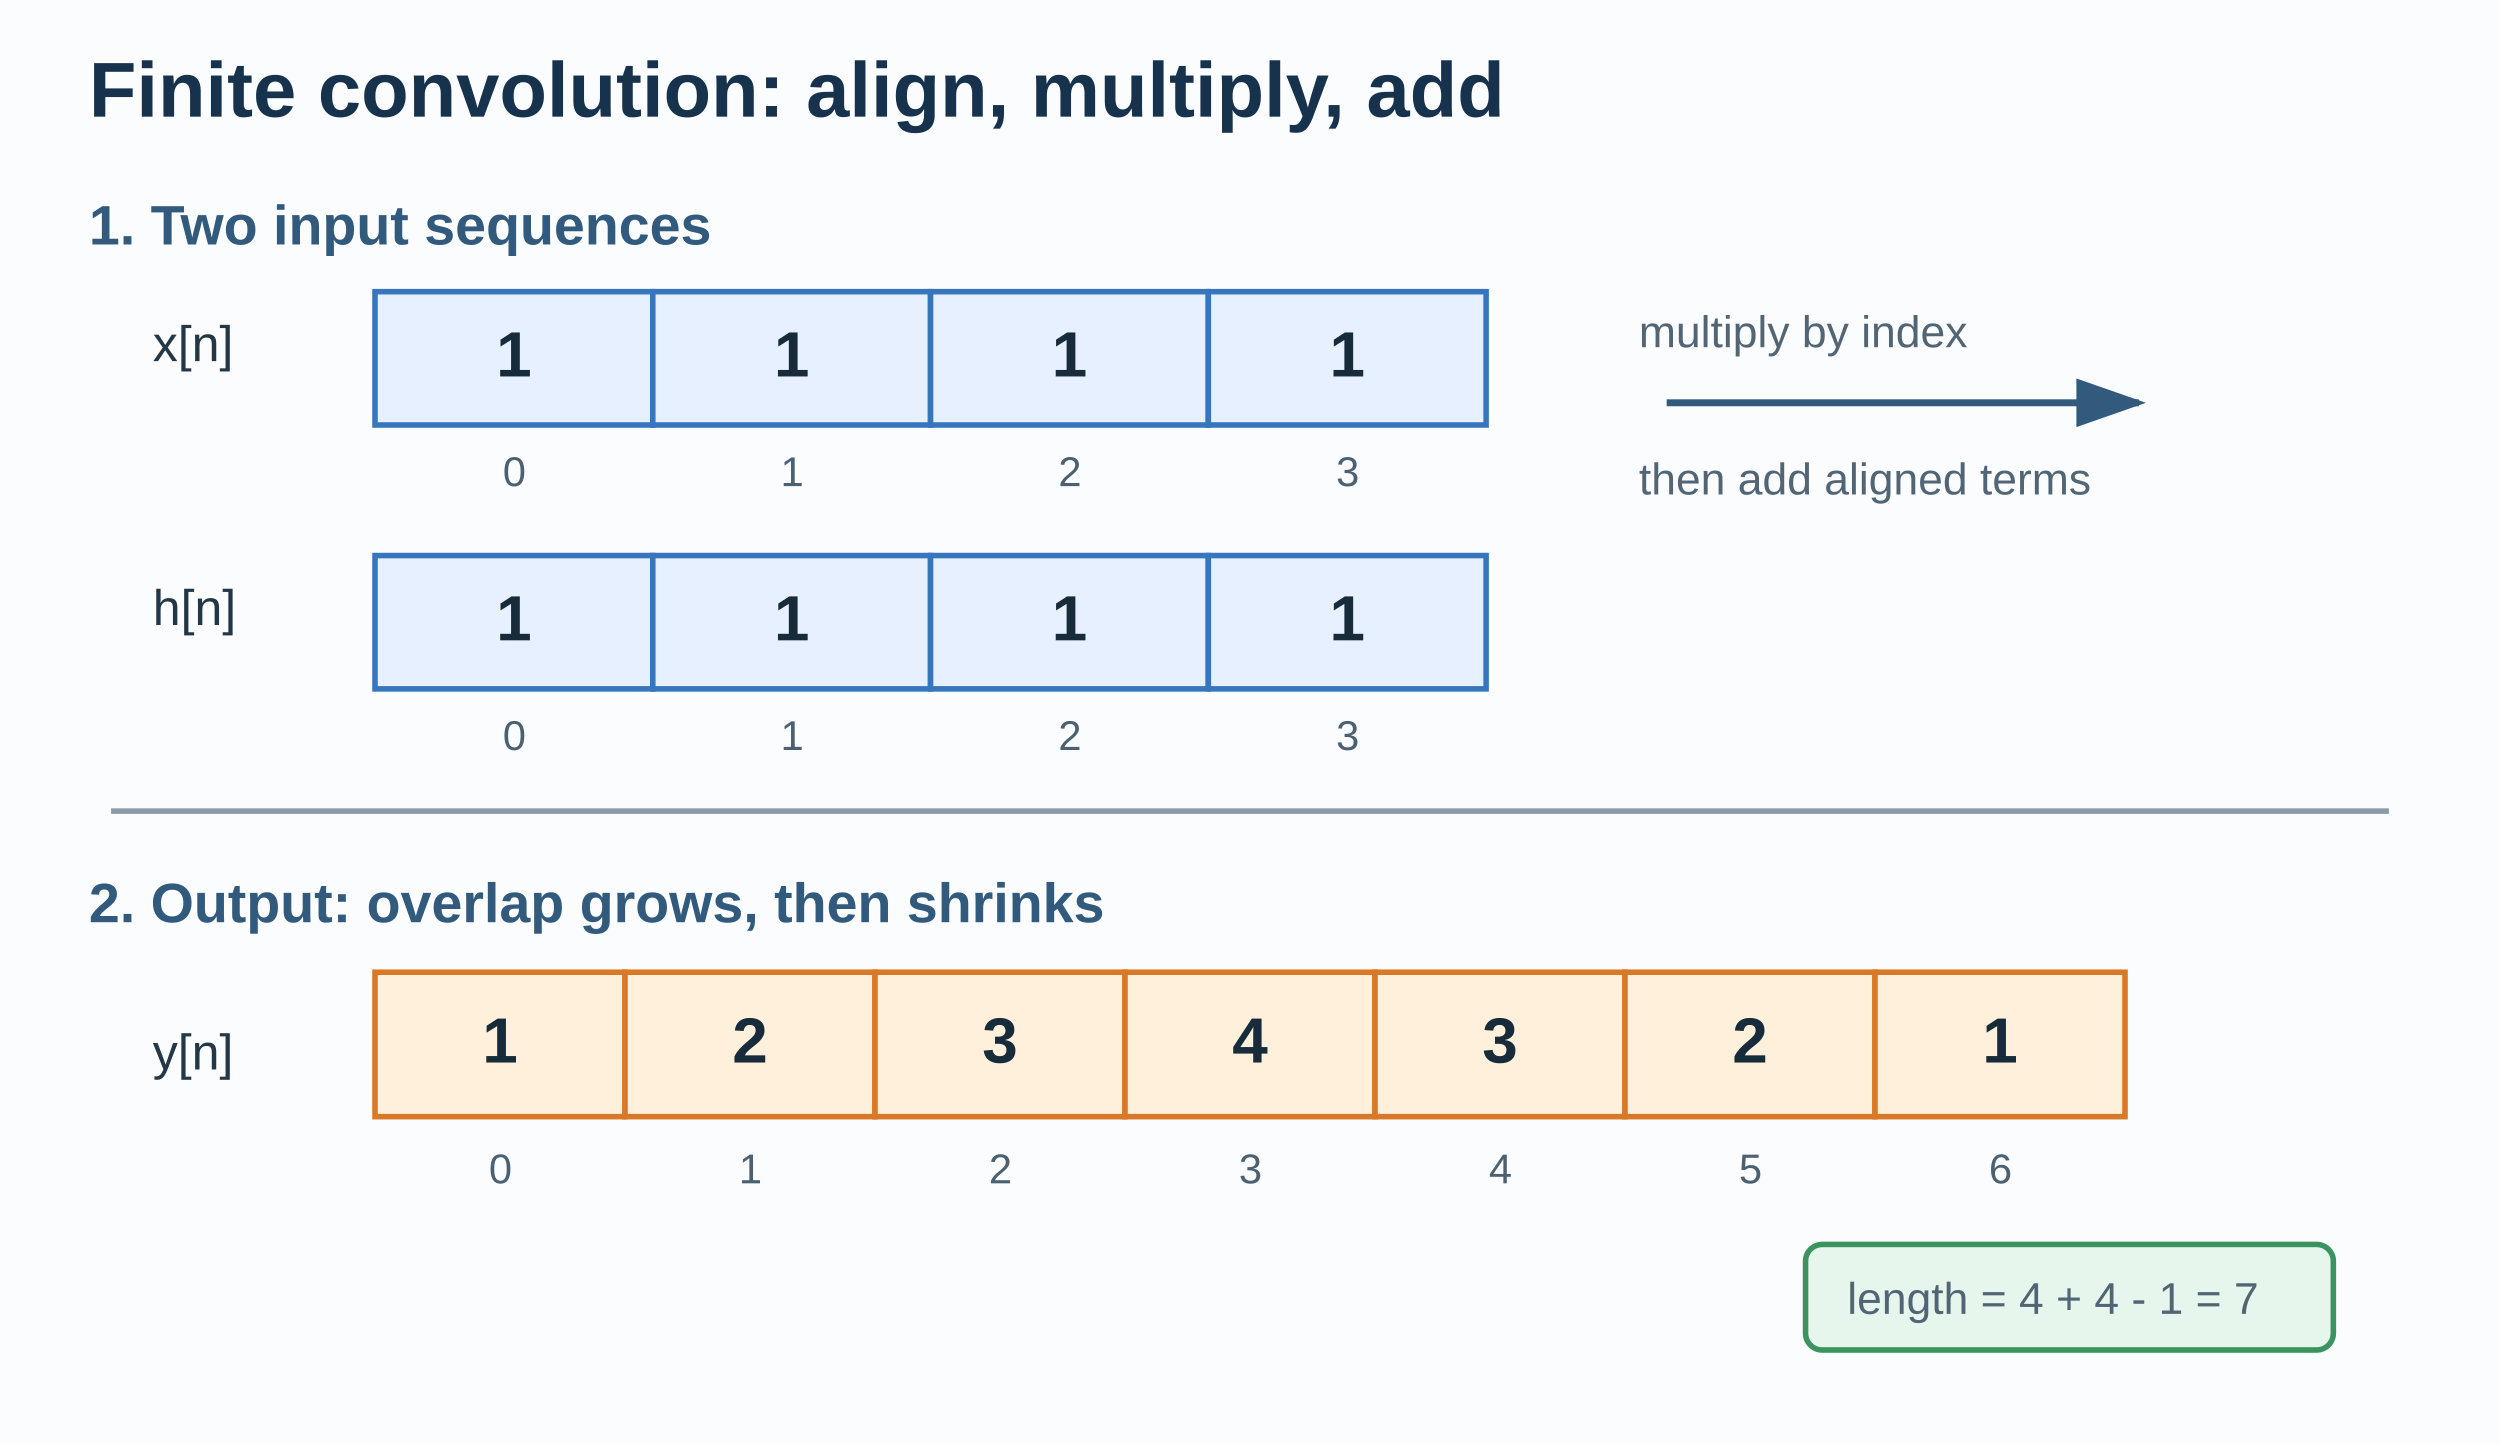
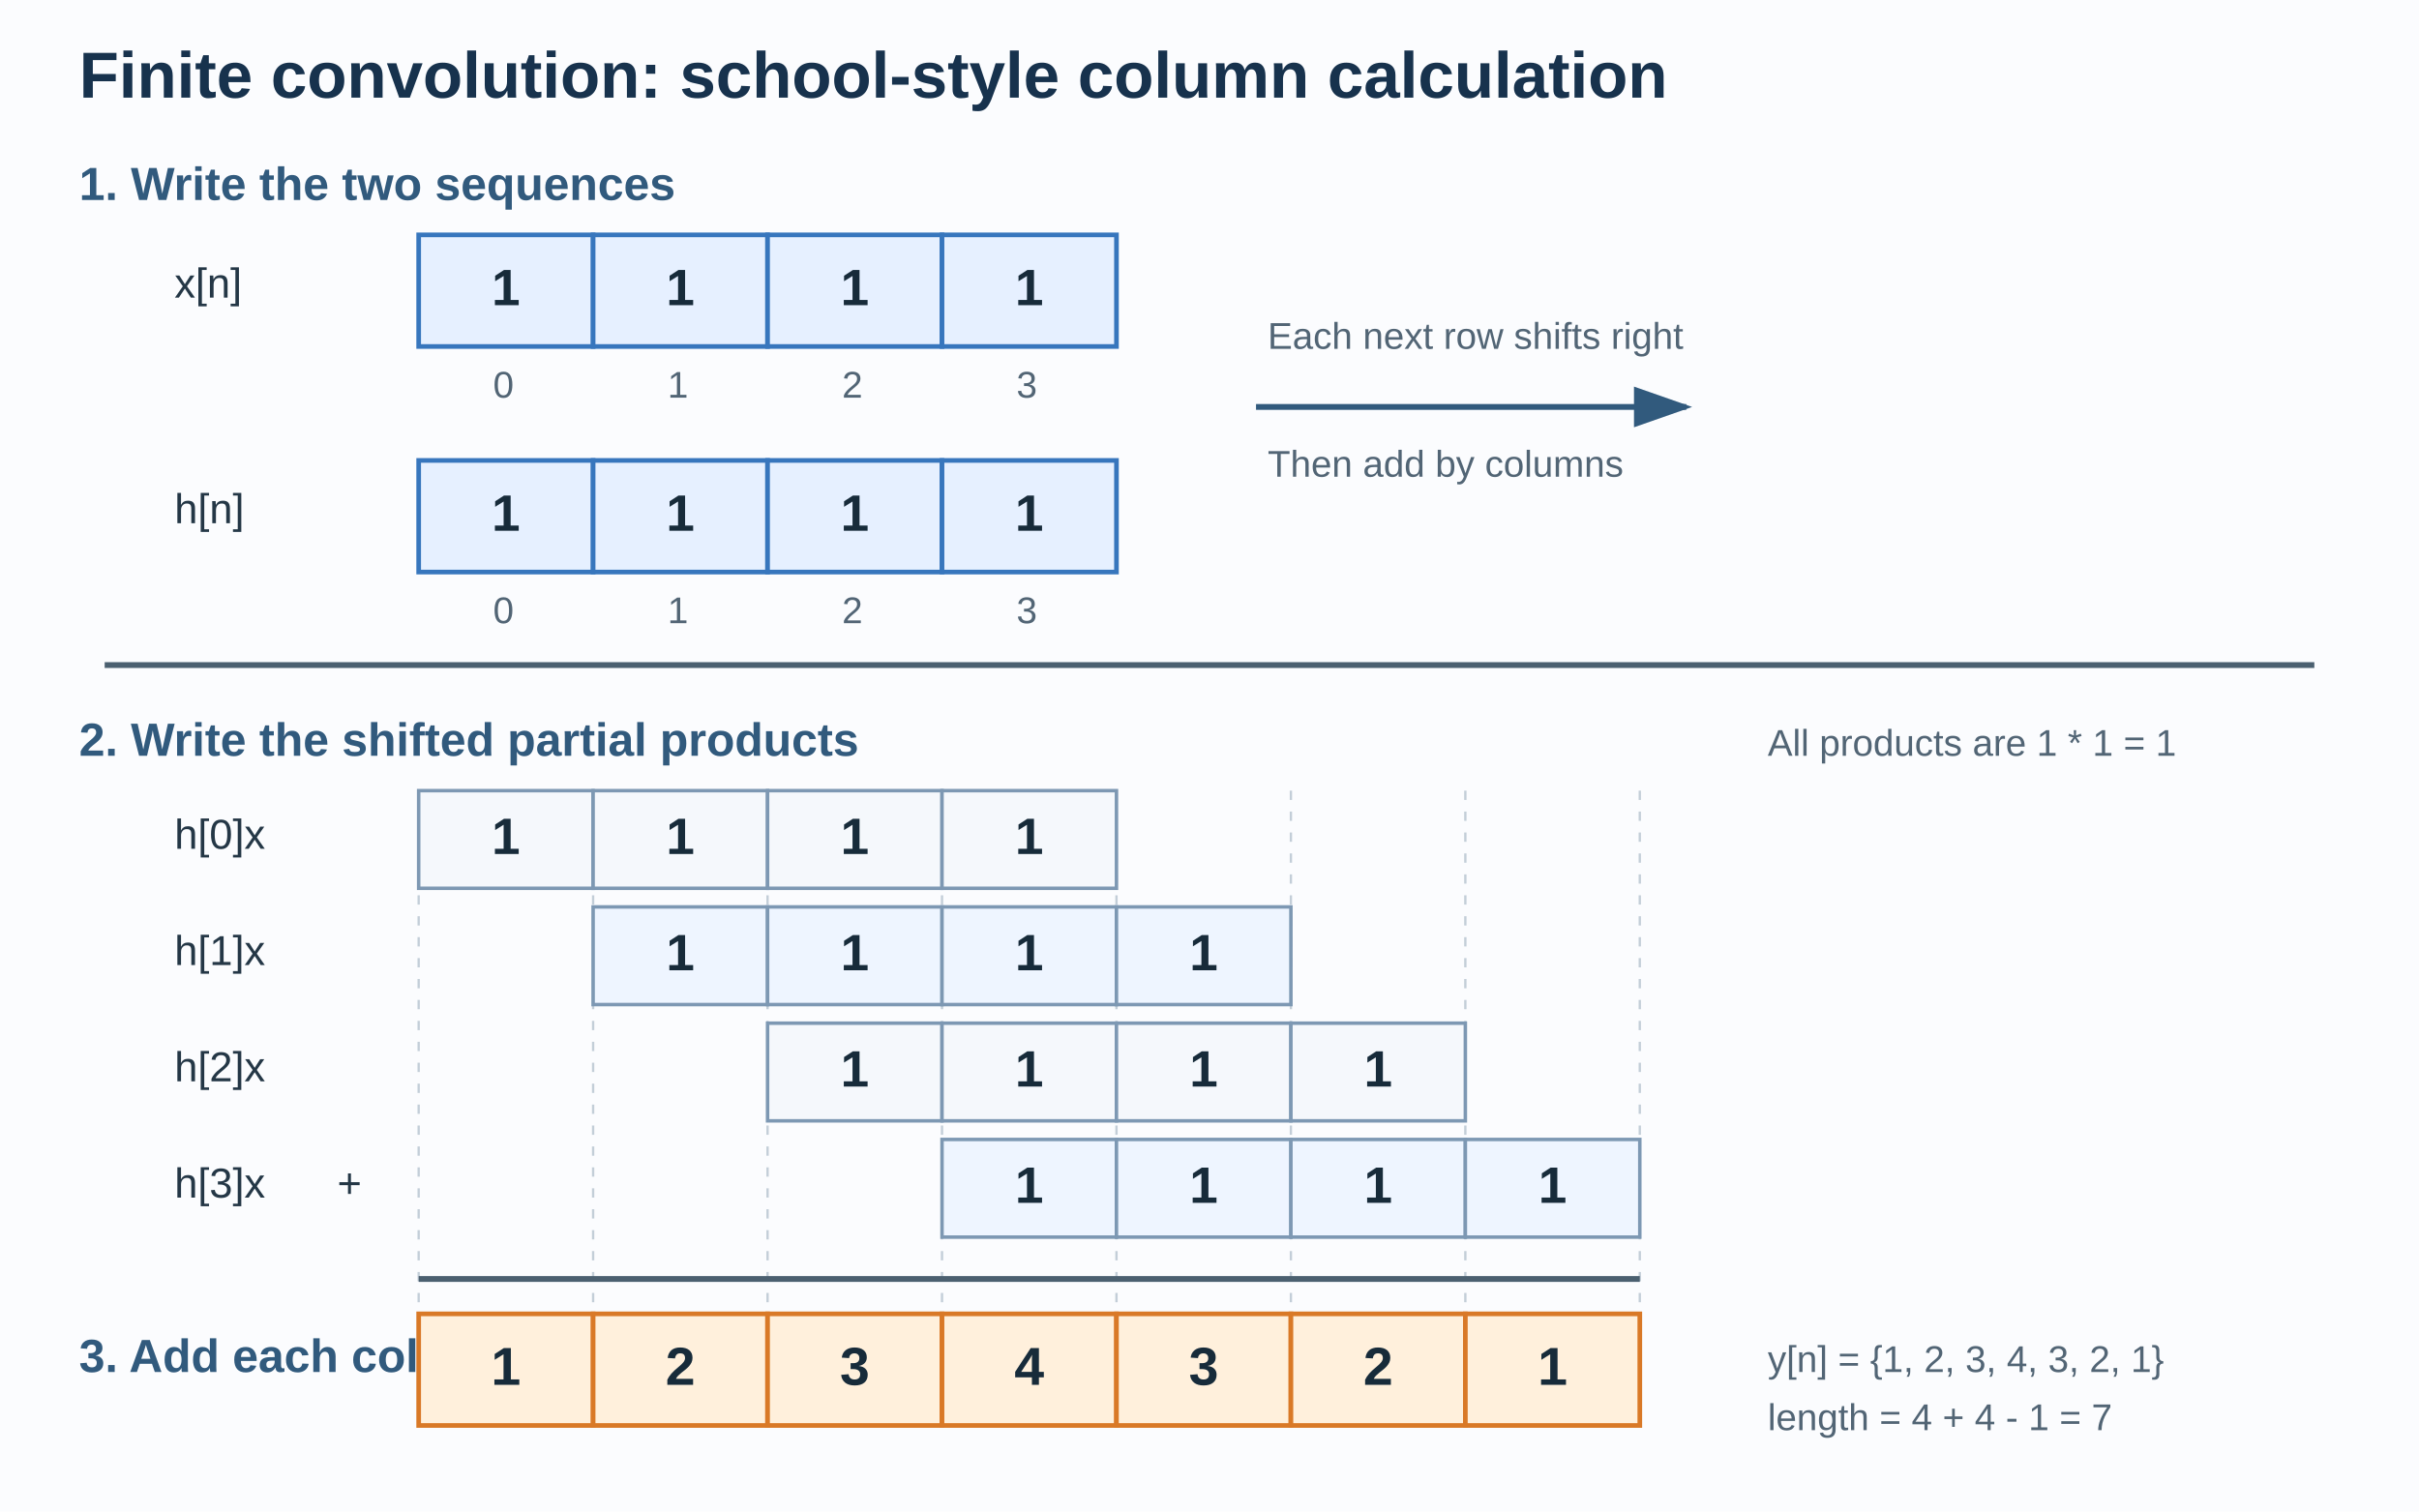
- <svg xmlns="http://www.w3.org/2000/svg" width="900" height="520" viewBox="0 0 900 520" role="img" aria-labelledby="title desc">
+ <svg xmlns="http://www.w3.org/2000/svg" width="1040" height="650" viewBox="0 0 1040 650" role="img" aria-labelledby="title desc">
  <style>
    .title { fill: #17324d; font: 700 28px Arial, sans-serif; }
    .section { fill: #315a7d; font: 700 20px Arial, sans-serif; }
    .label { fill: #243746; font: 18px Arial, sans-serif; }
-     .index { fill: #4b6070; font: 15px Arial, sans-serif; }
-     .value { fill: #172b3a; font: 700 23px Arial, sans-serif; text-anchor: middle; dominant-baseline: middle; }
-     .cell { fill: #e6f0ff; stroke: #3776bd; stroke-width: 2; }
-     .cell2 { fill: #fff0dc; stroke: #d97927; stroke-width: 2; }
-     .cell3 { fill: #e7f6ed; stroke: #3b9460; stroke-width: 2; }
-     .line { stroke: #8b9aa7; stroke-width: 2; }
+     .small { fill: #526575; font: 16px Arial, sans-serif; }
+     .value { fill: #172b3a; font: 700 22px Arial, sans-serif; text-anchor: middle; dominant-baseline: middle; }
+     .sum { fill: #172b3a; font: 700 23px Arial, sans-serif; text-anchor: middle; dominant-baseline: middle; }
+     .input { fill: #e6f0ff; stroke: #3776bd; stroke-width: 2; }
+     .partial-a { fill: #f5f8fc; stroke: #7d98b3; stroke-width: 1.5; }
+     .partial-b { fill: #eef5ff; stroke: #7d98b3; stroke-width: 1.5; }
+     .result { fill: #fff0dc; stroke: #d97927; stroke-width: 2; }
+     .line { stroke: #4b6070; stroke-width: 2.5; }
+     .guide { stroke: #c3ced8; stroke-width: 1; stroke-dasharray: 4 5; }
    .arrow { stroke: #315a7d; stroke-width: 2.5; fill: none; marker-end: url(#arrowhead); }
-     .note { fill: #526575; font: 16px Arial, sans-serif; }
  </style>
  <defs>
    <marker id="arrowhead" markerWidth="10" markerHeight="7" refX="9" refY="3.5" orient="auto">
      <polygon points="0 0, 10 3.5, 0 7" fill="#315a7d" />
    </marker>
  </defs>
-   <rect x="0" y="0" width="900" height="520" fill="#fbfcfe" />
-   <text class="title" x="32" y="42">Finite convolution: align, multiply, add</text>
-   <text class="section" x="32" y="88">1. Two input sequences</text>
-   <text class="label" x="55" y="130">x[n]</text>
-   <g transform="translate(135,105)">
-     <rect class="cell" x="0" y="0" width="100" height="48" />
-     <rect class="cell" x="100" y="0" width="100" height="48" />
-     <rect class="cell" x="200" y="0" width="100" height="48" />
-     <rect class="cell" x="300" y="0" width="100" height="48" />
-     <text class="value" x="50" y="24">1</text>
-     <text class="value" x="150" y="24">1</text>
-     <text class="value" x="250" y="24">1</text>
-     <text class="value" x="350" y="24">1</text>
-     <text class="index" x="46" y="70">0</text>
-     <text class="index" x="146" y="70">1</text>
-     <text class="index" x="246" y="70">2</text>
-     <text class="index" x="346" y="70">3</text>
+   <rect x="0" y="0" width="1040" height="650" fill="#fbfcfe" />
+   <text class="title" x="34" y="42">Finite convolution: school-style column calculation</text>
+   <text class="section" x="34" y="86">1. Write the two sequences</text>
+   <text class="label" x="75" y="128">x[n]</text>
+   <g transform="translate(180,101)">
+     <rect class="input" x="0" y="0" width="75" height="48" />
+     <rect class="input" x="75" y="0" width="75" height="48" />
+     <rect class="input" x="150" y="0" width="75" height="48" />
+     <rect class="input" x="225" y="0" width="75" height="48" />
+     <text class="value" x="37.5" y="24">1</text>
+     <text class="value" x="112.5" y="24">1</text>
+     <text class="value" x="187.5" y="24">1</text>
+     <text class="value" x="262.5" y="24">1</text>
+     <text class="small" x="32" y="70">0</text>
+     <text class="small" x="107" y="70">1</text>
+     <text class="small" x="182" y="70">2</text>
+     <text class="small" x="257" y="70">3</text>
  </g>
-   <text class="label" x="55" y="225">h[n]</text>
-   <g transform="translate(135,200)">
-     <rect class="cell" x="0" y="0" width="100" height="48" />
-     <rect class="cell" x="100" y="0" width="100" height="48" />
-     <rect class="cell" x="200" y="0" width="100" height="48" />
-     <rect class="cell" x="300" y="0" width="100" height="48" />
-     <text class="value" x="50" y="24">1</text>
-     <text class="value" x="150" y="24">1</text>
-     <text class="value" x="250" y="24">1</text>
-     <text class="value" x="350" y="24">1</text>
-     <text class="index" x="46" y="70">0</text>
-     <text class="index" x="146" y="70">1</text>
-     <text class="index" x="246" y="70">2</text>
-     <text class="index" x="346" y="70">3</text>
+   <text class="label" x="75" y="225">h[n]</text>
+   <g transform="translate(180,198)">
+     <rect class="input" x="0" y="0" width="75" height="48" />
+     <rect class="input" x="75" y="0" width="75" height="48" />
+     <rect class="input" x="150" y="0" width="75" height="48" />
+     <rect class="input" x="225" y="0" width="75" height="48" />
+     <text class="value" x="37.5" y="24">1</text>
+     <text class="value" x="112.5" y="24">1</text>
+     <text class="value" x="187.5" y="24">1</text>
+     <text class="value" x="262.5" y="24">1</text>
+     <text class="small" x="32" y="70">0</text>
+     <text class="small" x="107" y="70">1</text>
+     <text class="small" x="182" y="70">2</text>
+     <text class="small" x="257" y="70">3</text>
  </g>
-   <path class="arrow" d="M 600 145 L 770 145" />
-   <text class="note" x="590" y="125">multiply by index</text>
-   <text class="note" x="590" y="178">then add aligned terms</text>
-   <line class="line" x1="40" y1="292" x2="860" y2="292" />
-   <text class="section" x="32" y="332">2. Output: overlap grows, then shrinks</text>
-   <text class="label" x="55" y="385">y[n]</text>
-   <g transform="translate(135,350)">
-     <rect class="cell2" x="0" y="0" width="90" height="52" />
-     <rect class="cell2" x="90" y="0" width="90" height="52" />
-     <rect class="cell2" x="180" y="0" width="90" height="52" />
-     <rect class="cell2" x="270" y="0" width="90" height="52" />
-     <rect class="cell2" x="360" y="0" width="90" height="52" />
-     <rect class="cell2" x="450" y="0" width="90" height="52" />
-     <rect class="cell2" x="540" y="0" width="90" height="52" />
-     <text class="value" x="45" y="26">1</text>
-     <text class="value" x="135" y="26">2</text>
-     <text class="value" x="225" y="26">3</text>
-     <text class="value" x="315" y="26">4</text>
-     <text class="value" x="405" y="26">3</text>
-     <text class="value" x="495" y="26">2</text>
-     <text class="value" x="585" y="26">1</text>
-     <text class="index" x="41" y="76">0</text>
-     <text class="index" x="131" y="76">1</text>
-     <text class="index" x="221" y="76">2</text>
-     <text class="index" x="311" y="76">3</text>
-     <text class="index" x="401" y="76">4</text>
-     <text class="index" x="491" y="76">5</text>
-     <text class="index" x="581" y="76">6</text>
+   <path class="arrow" d="M 540 175 L 725 175" />
+   <text class="small" x="545" y="150">Each next row shifts right</text>
+   <text class="small" x="545" y="205">Then add by columns</text>
+   <line class="line" x1="45" y1="286" x2="995" y2="286" />
+   <text class="section" x="34" y="325">2. Write the shifted partial products</text>
+   <text class="small" x="760" y="325">All products are 1 * 1 = 1</text>
+   <g>
+     <line class="guide" x1="180" y1="340" x2="180" y2="590" />
+     <line class="guide" x1="255" y1="340" x2="255" y2="590" />
+     <line class="guide" x1="330" y1="340" x2="330" y2="590" />
+     <line class="guide" x1="405" y1="340" x2="405" y2="590" />
+     <line class="guide" x1="480" y1="340" x2="480" y2="590" />
+     <line class="guide" x1="555" y1="340" x2="555" y2="590" />
+     <line class="guide" x1="630" y1="340" x2="630" y2="590" />
+     <line class="guide" x1="705" y1="340" x2="705" y2="590" />
+     <text class="label" x="75" y="365">h[0]x</text>
+     <rect class="partial-a" x="180" y="340" width="75" height="42" />
+     <rect class="partial-a" x="255" y="340" width="75" height="42" />
+     <rect class="partial-a" x="330" y="340" width="75" height="42" />
+     <rect class="partial-a" x="405" y="340" width="75" height="42" />
+     <text class="value" x="217.5" y="361">1</text>
+     <text class="value" x="292.5" y="361">1</text>
+     <text class="value" x="367.5" y="361">1</text>
+     <text class="value" x="442.5" y="361">1</text>
+     <text class="label" x="75" y="415">h[1]x</text>
+     <rect class="partial-b" x="255" y="390" width="75" height="42" />
+     <rect class="partial-b" x="330" y="390" width="75" height="42" />
+     <rect class="partial-b" x="405" y="390" width="75" height="42" />
+     <rect class="partial-b" x="480" y="390" width="75" height="42" />
+     <text class="value" x="292.5" y="411">1</text>
+     <text class="value" x="367.5" y="411">1</text>
+     <text class="value" x="442.5" y="411">1</text>
+     <text class="value" x="517.5" y="411">1</text>
+     <text class="label" x="75" y="465">h[2]x</text>
+     <rect class="partial-a" x="330" y="440" width="75" height="42" />
+     <rect class="partial-a" x="405" y="440" width="75" height="42" />
+     <rect class="partial-a" x="480" y="440" width="75" height="42" />
+     <rect class="partial-a" x="555" y="440" width="75" height="42" />
+     <text class="value" x="367.5" y="461">1</text>
+     <text class="value" x="442.5" y="461">1</text>
+     <text class="value" x="517.5" y="461">1</text>
+     <text class="value" x="592.5" y="461">1</text>
+     <text class="label" x="75" y="515">h[3]x</text>
+     <text class="label" x="145" y="515">+</text>
+     <rect class="partial-b" x="405" y="490" width="75" height="42" />
+     <rect class="partial-b" x="480" y="490" width="75" height="42" />
+     <rect class="partial-b" x="555" y="490" width="75" height="42" />
+     <rect class="partial-b" x="630" y="490" width="75" height="42" />
+     <text class="value" x="442.5" y="511">1</text>
+     <text class="value" x="517.5" y="511">1</text>
+     <text class="value" x="592.5" y="511">1</text>
+     <text class="value" x="667.5" y="511">1</text>
  </g>
-   <rect class="cell3" x="650" y="448" width="190" height="38" rx="6" />
-   <text class="note" x="665" y="473">length = 4 + 4 - 1 = 7</text>
+   <line class="line" x1="180" y1="550" x2="705" y2="550" />
+   <text class="section" x="34" y="590">3. Add each column</text>
+   <g transform="translate(180,565)">
+     <rect class="result" x="0" y="0" width="75" height="48" />
+     <rect class="result" x="75" y="0" width="75" height="48" />
+     <rect class="result" x="150" y="0" width="75" height="48" />
+     <rect class="result" x="225" y="0" width="75" height="48" />
+     <rect class="result" x="300" y="0" width="75" height="48" />
+     <rect class="result" x="375" y="0" width="75" height="48" />
+     <rect class="result" x="450" y="0" width="75" height="48" />
+     <text class="sum" x="37.5" y="24">1</text>
+     <text class="sum" x="112.5" y="24">2</text>
+     <text class="sum" x="187.5" y="24">3</text>
+     <text class="sum" x="262.5" y="24">4</text>
+     <text class="sum" x="337.5" y="24">3</text>
+     <text class="sum" x="412.5" y="24">2</text>
+     <text class="sum" x="487.5" y="24">1</text>
+   </g>
+   <text class="small" x="760" y="590">y[n] = {1, 2, 3, 4, 3, 2, 1}</text>
+   <text class="small" x="760" y="615">length = 4 + 4 - 1 = 7</text>
</svg>
